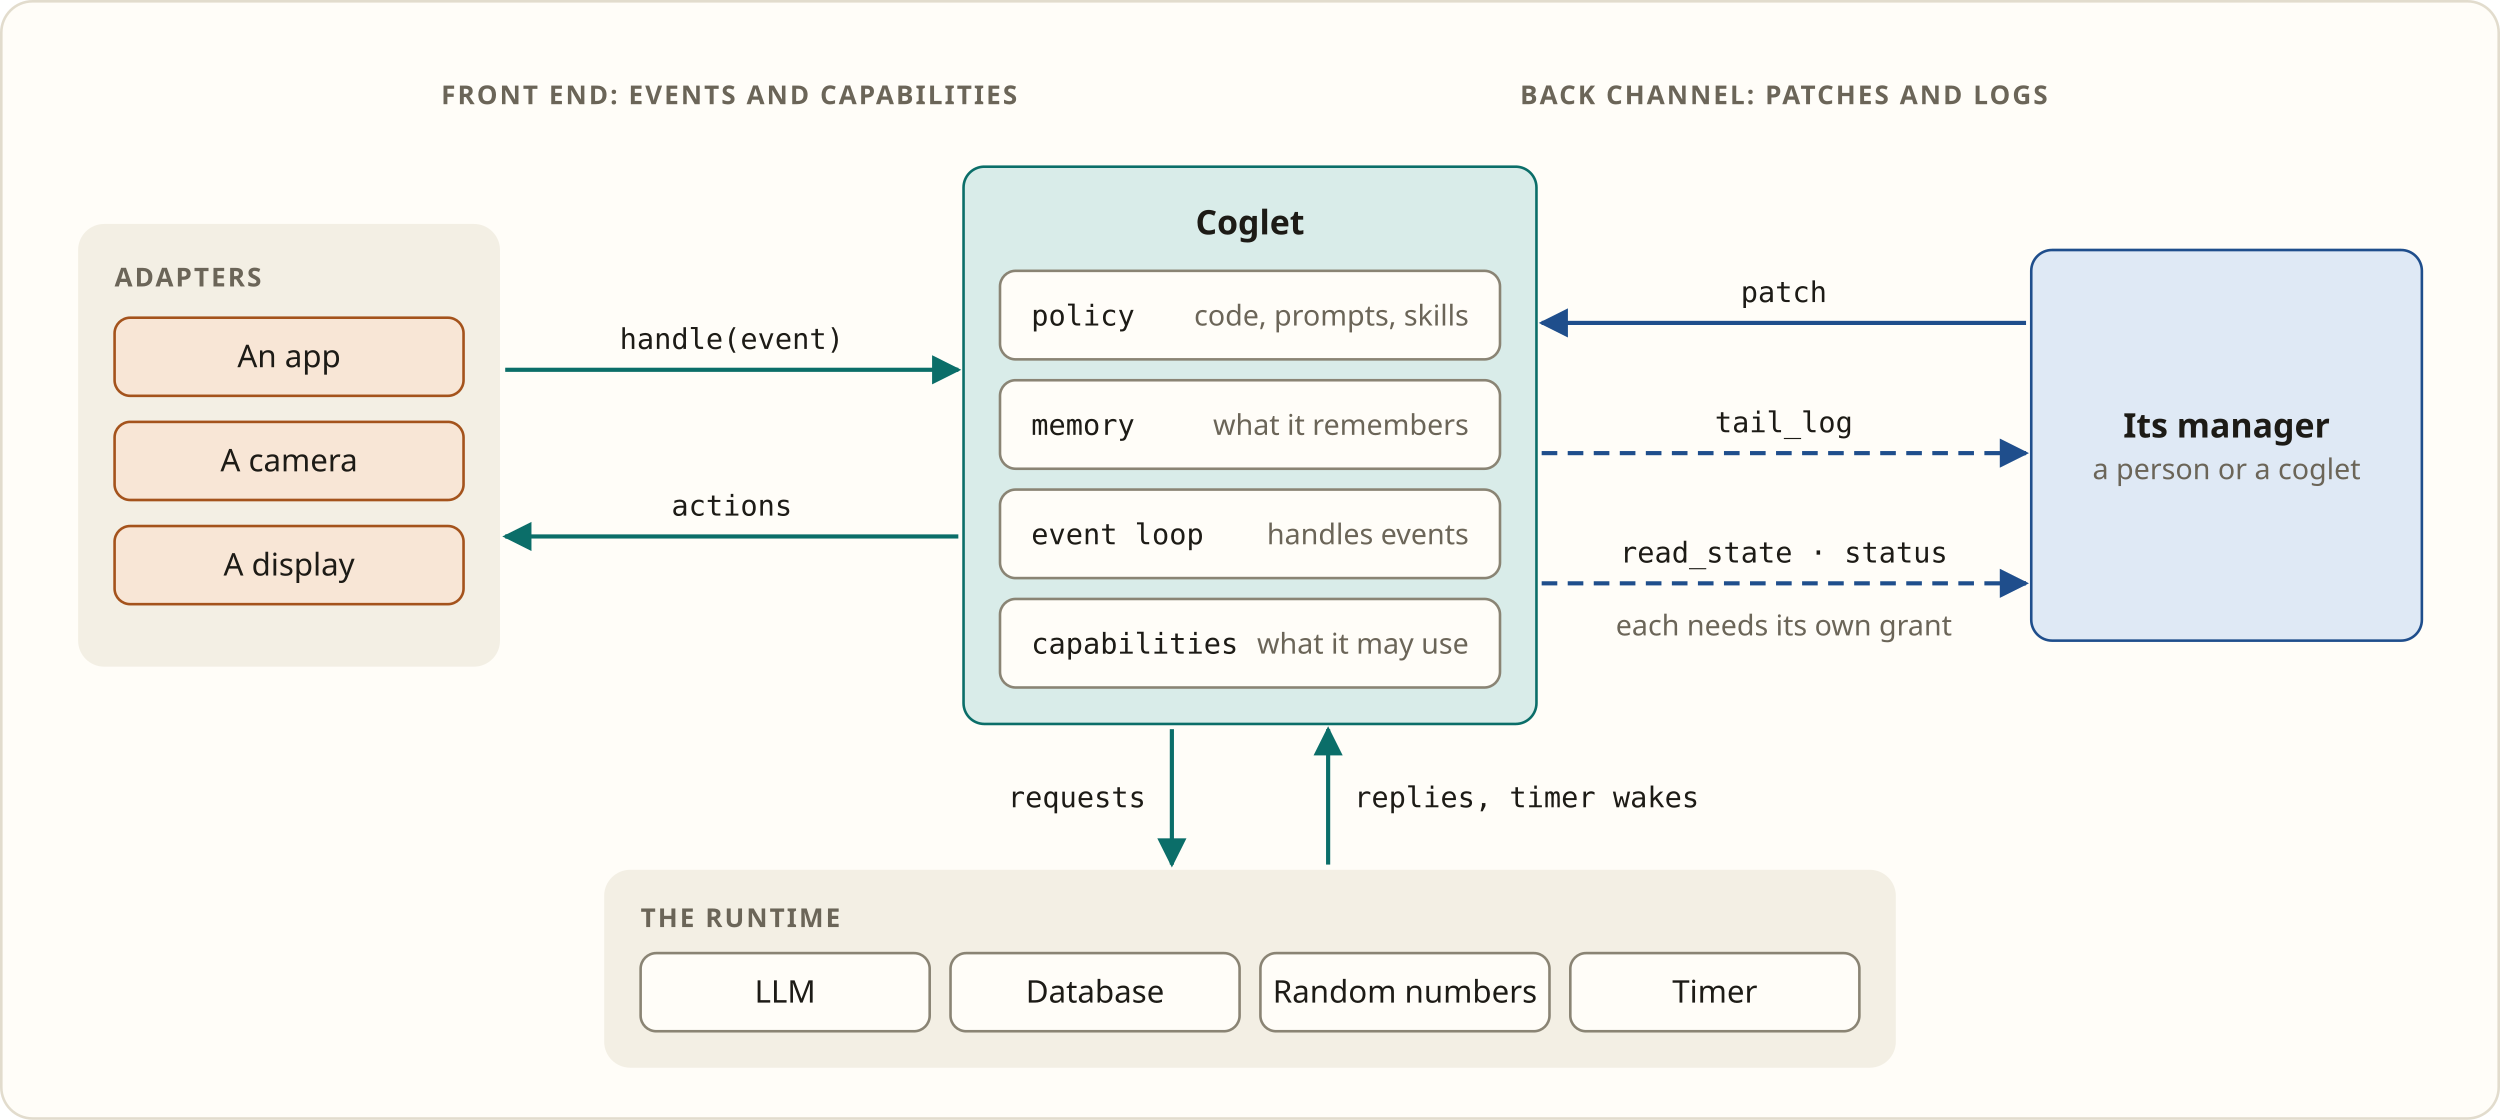
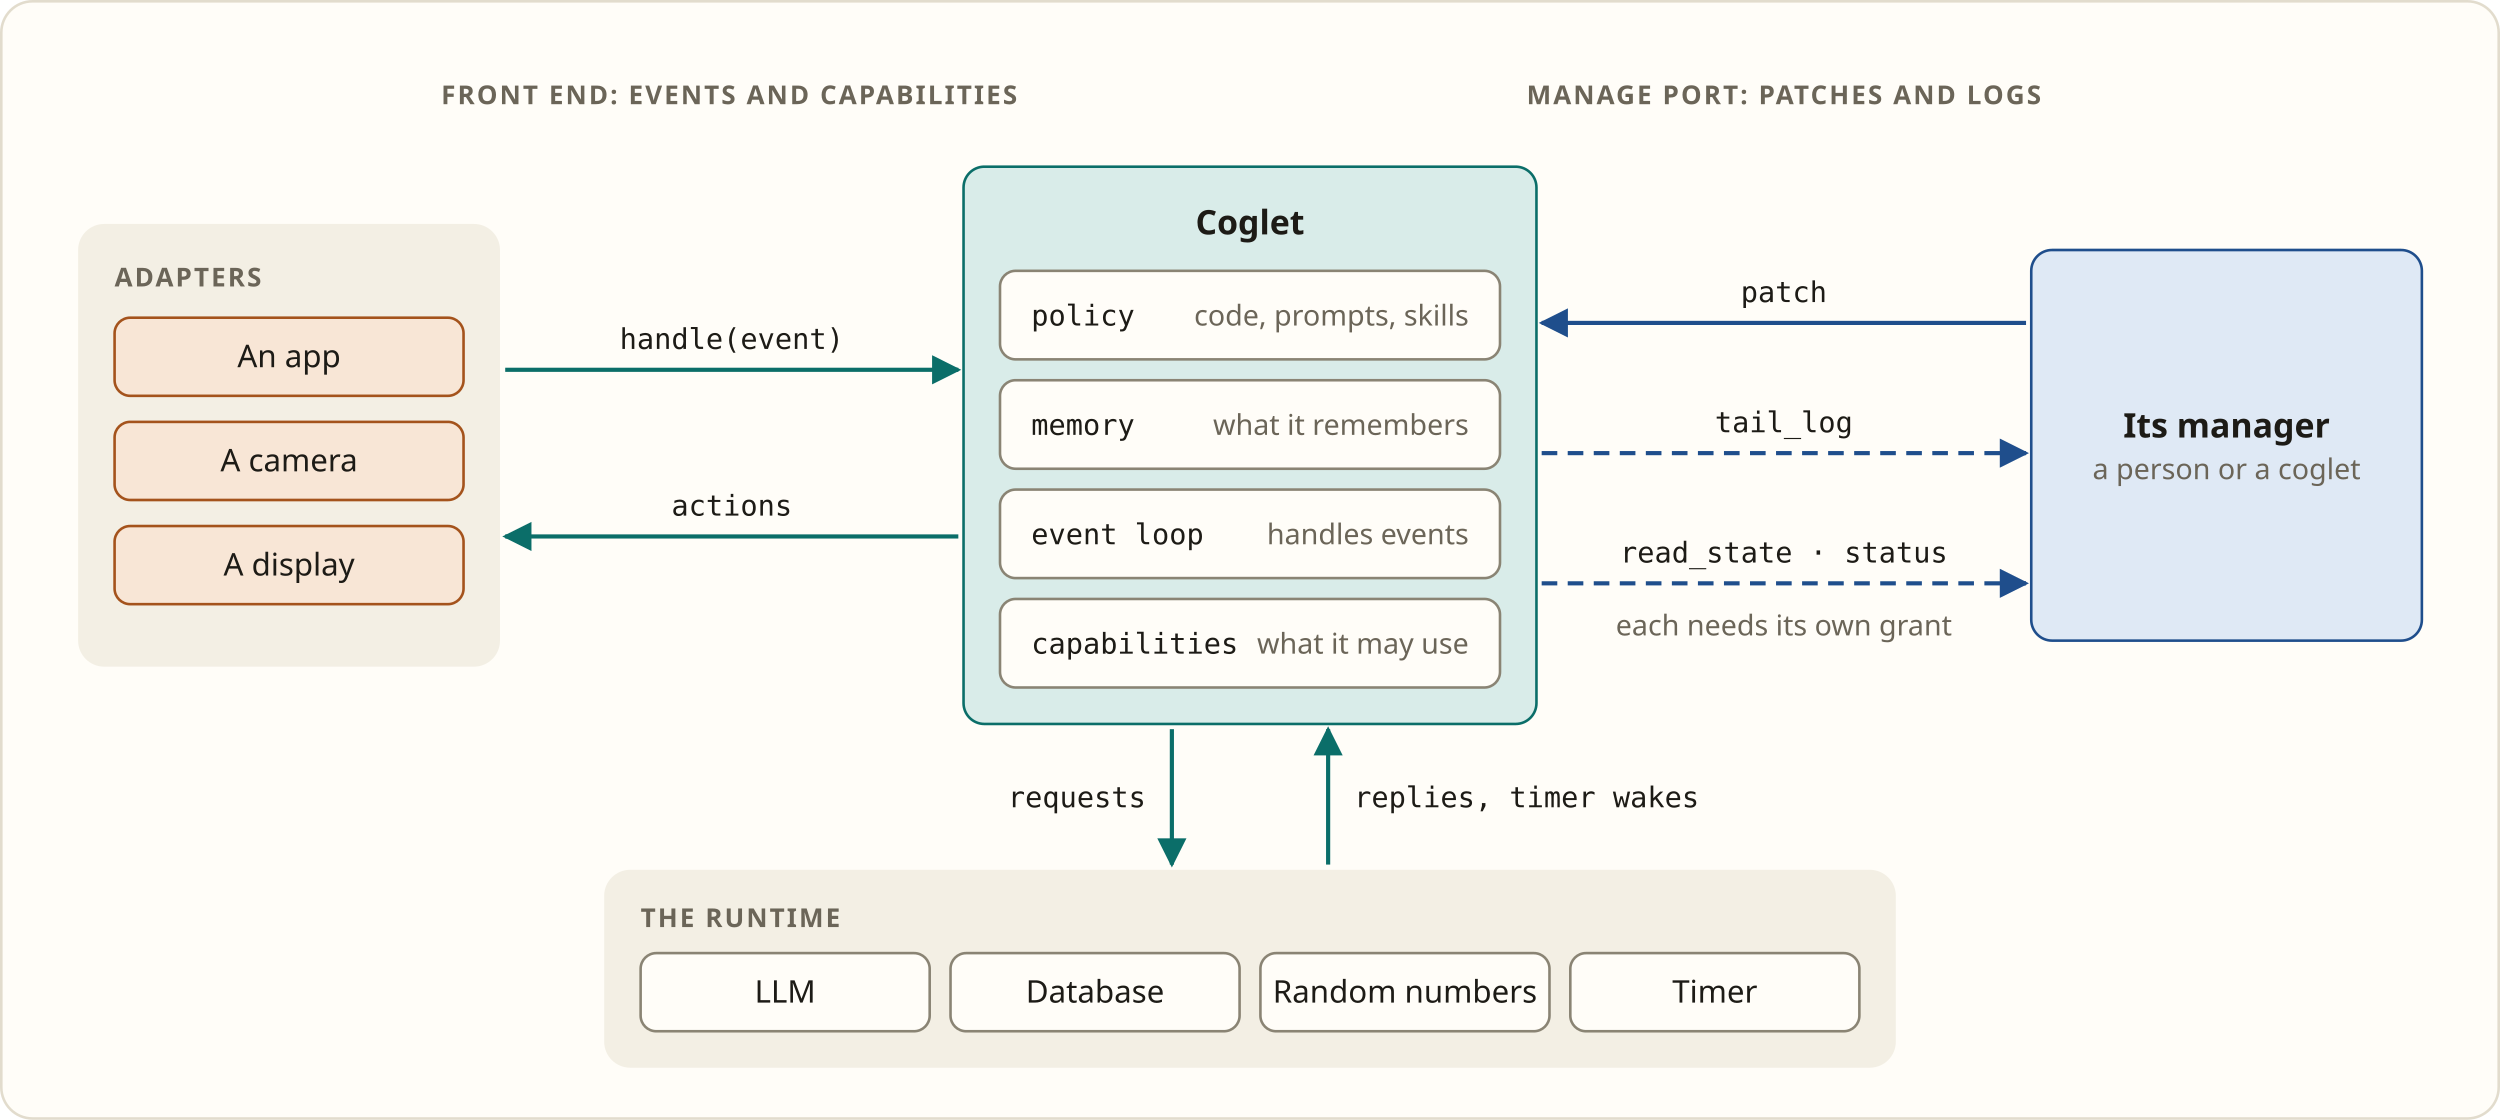
<svg xmlns="http://www.w3.org/2000/svg" width="960" height="430" viewBox="0 0 960 430" role="img" aria-label="A coglet in the centre, with the apps it uses through adapters on the left, the capabilities its runtime provides below, and its manager on the right, sending patches and receiving logs.">
  <style>
.dg-bg{fill:#fffdf8;stroke:#e2dccd}
.dg-group{fill:#f3efe4}
.dg-t{font:12px 'Avenir Next','Segoe UI',system-ui,sans-serif;fill:#1d1b16}
.dg-b{font:600 13px 'Avenir Next','Segoe UI',system-ui,sans-serif;fill:#1d1b16}
.dg-m{font:11px 'Avenir Next','Segoe UI',system-ui,sans-serif;fill:#6b6558}
.dg-cap{font:600 10px 'Avenir Next','Segoe UI',system-ui,sans-serif;fill:#6b6558;letter-spacing:.08em}
.dg-code{font:11px 'JetBrains Mono','SF Mono',ui-monospace,Menlo,monospace;fill:#1d1b16}
.dg-halo{paint-order:stroke;stroke:#fffdf8;stroke-width:5px;stroke-linejoin:round}
.dg-coglet{fill:#d9ece9;stroke:#0b6e69}
.dg-adapter{fill:#f8e6d6;stroke:#a4531c}
.dg-runtime{fill:#fffdf8;stroke:#8a8474}
.dg-hub{fill:#dfe9f5;stroke:#1f4e8c}
.dg-world{fill:none;stroke:#8a8474;stroke-dasharray:4 4}
.dg-life{stroke:#c9c2b0;stroke-dasharray:3 4}
.dg-ink{stroke:#3a372f;fill:none}.dg-ink-h{fill:#3a372f}
.dg-teal{stroke:#0b6e69;fill:none}.dg-teal-h{fill:#0b6e69}
.dg-warm{stroke:#a4531c;fill:none}.dg-warm-h{fill:#a4531c}
.dg-blue{stroke:#1f4e8c;fill:none}.dg-blue-h{fill:#1f4e8c}
.dg-dash{stroke-dasharray:6 4}
.dg-num{fill:#1d1b16}.dg-numt{font:600 10px 'Avenir Next',system-ui,sans-serif;fill:#fffdf8}
.dg-e-basic{fill:#f6e7c1;stroke:#a87b12}.dg-e-wasm{fill:#e6dff5;stroke:#6a4bb0}.dg-e-js{fill:#e3efc8;stroke:#5d7a1c}
.dg-e-java{fill:#f6d9d6;stroke:#b0463c}.dg-e-llm{fill:#d3ecf0;stroke:#19788a}
@media (prefers-color-scheme: dark){
.dg-bg{fill:#1b1e24;stroke:#2c3038}
.dg-group{fill:#22262d}
.dg-t,.dg-b,.dg-code{fill:#e9e6df}
.dg-m,.dg-cap{fill:#9a968c}
.dg-halo{stroke:#1b1e24}
.dg-coglet{fill:#17302f;stroke:#5cc8bf}
.dg-adapter{fill:#3a2616;stroke:#e8a06a}
.dg-runtime{fill:#1b1e24;stroke:#7d796f}
.dg-hub{fill:#1c2b40;stroke:#8fb8f0}
.dg-world{stroke:#7d796f}
.dg-life{stroke:#3a3f48}
.dg-ink{stroke:#c9c5bb}.dg-ink-h{fill:#c9c5bb}
.dg-teal{stroke:#5cc8bf}.dg-teal-h{fill:#5cc8bf}
.dg-warm{stroke:#e8a06a}.dg-warm-h{fill:#e8a06a}
.dg-blue{stroke:#8fb8f0}.dg-blue-h{fill:#8fb8f0}
.dg-num{fill:#e9e6df}.dg-numt{fill:#1b1e24}
.dg-e-basic{fill:#3a2f14;stroke:#ecc56b}.dg-e-wasm{fill:#2b2440;stroke:#c3a2e8}.dg-e-js{fill:#26331a;stroke:#b9c97a}
.dg-e-java{fill:#3d1f1d;stroke:#f0958a}.dg-e-llm{fill:#14323a;stroke:#6fd0e0}
}
</style>
  <defs>
    <marker id="coglet-ink" viewBox="0 0 10 10" refX="9" refY="5" markerWidth="7" markerHeight="7" orient="auto">
      <path d="M0 0L10 5L0 10z" class="dg-ink-h" />
    </marker>
    <marker id="coglet-ink-s" viewBox="0 0 10 10" refX="1" refY="5" markerWidth="7" markerHeight="7" orient="auto">
      <path d="M10 0L0 5L10 10z" class="dg-ink-h" />
    </marker>
    <marker id="coglet-teal" viewBox="0 0 10 10" refX="9" refY="5" markerWidth="7" markerHeight="7" orient="auto">
      <path d="M0 0L10 5L0 10z" class="dg-teal-h" />
    </marker>
    <marker id="coglet-teal-s" viewBox="0 0 10 10" refX="1" refY="5" markerWidth="7" markerHeight="7" orient="auto">
      <path d="M10 0L0 5L10 10z" class="dg-teal-h" />
    </marker>
    <marker id="coglet-warm" viewBox="0 0 10 10" refX="9" refY="5" markerWidth="7" markerHeight="7" orient="auto">
      <path d="M0 0L10 5L0 10z" class="dg-warm-h" />
    </marker>
    <marker id="coglet-warm-s" viewBox="0 0 10 10" refX="1" refY="5" markerWidth="7" markerHeight="7" orient="auto">
      <path d="M10 0L0 5L10 10z" class="dg-warm-h" />
    </marker>
    <marker id="coglet-blue" viewBox="0 0 10 10" refX="9" refY="5" markerWidth="7" markerHeight="7" orient="auto">
      <path d="M0 0L10 5L0 10z" class="dg-blue-h" />
    </marker>
    <marker id="coglet-blue-s" viewBox="0 0 10 10" refX="1" refY="5" markerWidth="7" markerHeight="7" orient="auto">
      <path d="M10 0L0 5L10 10z" class="dg-blue-h" />
    </marker>
  </defs>
  <rect x="0.5" y="0.5" width="959" height="429" rx="12" class="dg-bg" />
  <text x="280" y="40" text-anchor="middle" class="dg-cap">FRONT END: EVENTS AND CAPABILITIES</text>
-   <text x="685" y="40" text-anchor="middle" class="dg-cap">BACK CHANNEL: PATCHES AND LOGS</text>
+   <text x="685" y="40" text-anchor="middle" class="dg-cap">MANAGE PORT: PATCHES AND LOGS</text>
  <rect x="370" y="64" width="220" height="214" rx="8" class="dg-coglet" />
  <text x="480" y="90" text-anchor="middle" class="dg-b">Coglet</text>
  <rect x="384" y="104" width="192" height="34" rx="6" class="dg-runtime" />
  <text x="396" y="125" text-anchor="start" class="dg-code">policy</text>
  <text x="564" y="125" text-anchor="end" class="dg-m">code, prompts, skills</text>
  <rect x="384" y="146" width="192" height="34" rx="6" class="dg-runtime" />
  <text x="396" y="167" text-anchor="start" class="dg-code">memory</text>
  <text x="564" y="167" text-anchor="end" class="dg-m">what it remembers</text>
  <rect x="384" y="188" width="192" height="34" rx="6" class="dg-runtime" />
  <text x="396" y="209" text-anchor="start" class="dg-code">event loop</text>
  <text x="564" y="209" text-anchor="end" class="dg-m">handles events</text>
  <rect x="384" y="230" width="192" height="34" rx="6" class="dg-runtime" />
  <text x="396" y="251" text-anchor="start" class="dg-code">capabilities</text>
  <text x="564" y="251" text-anchor="end" class="dg-m">what it may use</text>
  <rect x="30" y="86" width="162" height="170" rx="10" class="dg-group" />
  <text x="44" y="110" text-anchor="start" class="dg-cap">ADAPTERS</text>
  <rect x="44" y="122" width="134" height="30" rx="6" class="dg-adapter" />
  <text x="111" y="141" text-anchor="middle" class="dg-t">An app</text>
  <rect x="44" y="162" width="134" height="30" rx="6" class="dg-adapter" />
  <text x="111" y="181" text-anchor="middle" class="dg-t">A camera</text>
  <rect x="44" y="202" width="134" height="30" rx="6" class="dg-adapter" />
  <text x="111" y="221" text-anchor="middle" class="dg-t">A display</text>
  <line x1="194" y1="142" x2="368" y2="142" class="dg-teal" stroke-width="1.6" marker-end="url(#coglet-teal)" />
  <text x="281" y="134" text-anchor="middle" class="dg-code">handle(event)</text>
  <line x1="368" y1="206" x2="194" y2="206" class="dg-teal" stroke-width="1.6" marker-end="url(#coglet-teal)" />
  <text x="281" y="198" text-anchor="middle" class="dg-code">actions</text>
  <rect x="232" y="334" width="496" height="76" rx="10" class="dg-group" />
  <text x="246" y="356" text-anchor="start" class="dg-cap">THE RUNTIME</text>
  <rect x="246" y="366" width="111" height="30" rx="6" class="dg-runtime" />
  <text x="301.5" y="385" text-anchor="middle" class="dg-t">LLM</text>
  <rect x="365" y="366" width="111" height="30" rx="6" class="dg-runtime" />
  <text x="420.5" y="385" text-anchor="middle" class="dg-t">Database</text>
  <rect x="484" y="366" width="111" height="30" rx="6" class="dg-runtime" />
  <text x="539.5" y="385" text-anchor="middle" class="dg-t">Random numbers</text>
  <rect x="603" y="366" width="111" height="30" rx="6" class="dg-runtime" />
  <text x="658.5" y="385" text-anchor="middle" class="dg-t">Timer</text>
  <line x1="450" y1="280" x2="450" y2="332" class="dg-teal" stroke-width="1.6" marker-end="url(#coglet-teal)" />
  <text x="440" y="310" text-anchor="end" class="dg-code">requests</text>
  <line x1="510" y1="332" x2="510" y2="280" class="dg-teal" stroke-width="1.6" marker-end="url(#coglet-teal)" />
  <text x="520" y="310" text-anchor="start" class="dg-code">replies, timer wakes</text>
  <rect x="780" y="96" width="150" height="150" rx="8" class="dg-hub" />
  <text x="855.0" y="168.0" text-anchor="middle" class="dg-b">Its manager</text>
  <text x="855.0" y="184.0" text-anchor="middle" class="dg-m">a person or a coglet</text>
  <line x1="778" y1="124" x2="592" y2="124" class="dg-blue" stroke-width="1.6" marker-end="url(#coglet-blue)" />
  <text x="685" y="116" text-anchor="middle" class="dg-code">patch</text>
  <line x1="592" y1="174" x2="778" y2="174" class="dg-blue dg-dash" stroke-width="1.6" marker-end="url(#coglet-blue)" />
  <text x="685" y="166" text-anchor="middle" class="dg-code">tail_log</text>
  <line x1="592" y1="224" x2="778" y2="224" class="dg-blue dg-dash" stroke-width="1.6" marker-end="url(#coglet-blue)" />
  <text x="685" y="216" text-anchor="middle" class="dg-code">read_state · status</text>
  <text x="685" y="244" text-anchor="middle" class="dg-m">each needs its own grant</text>
</svg>
